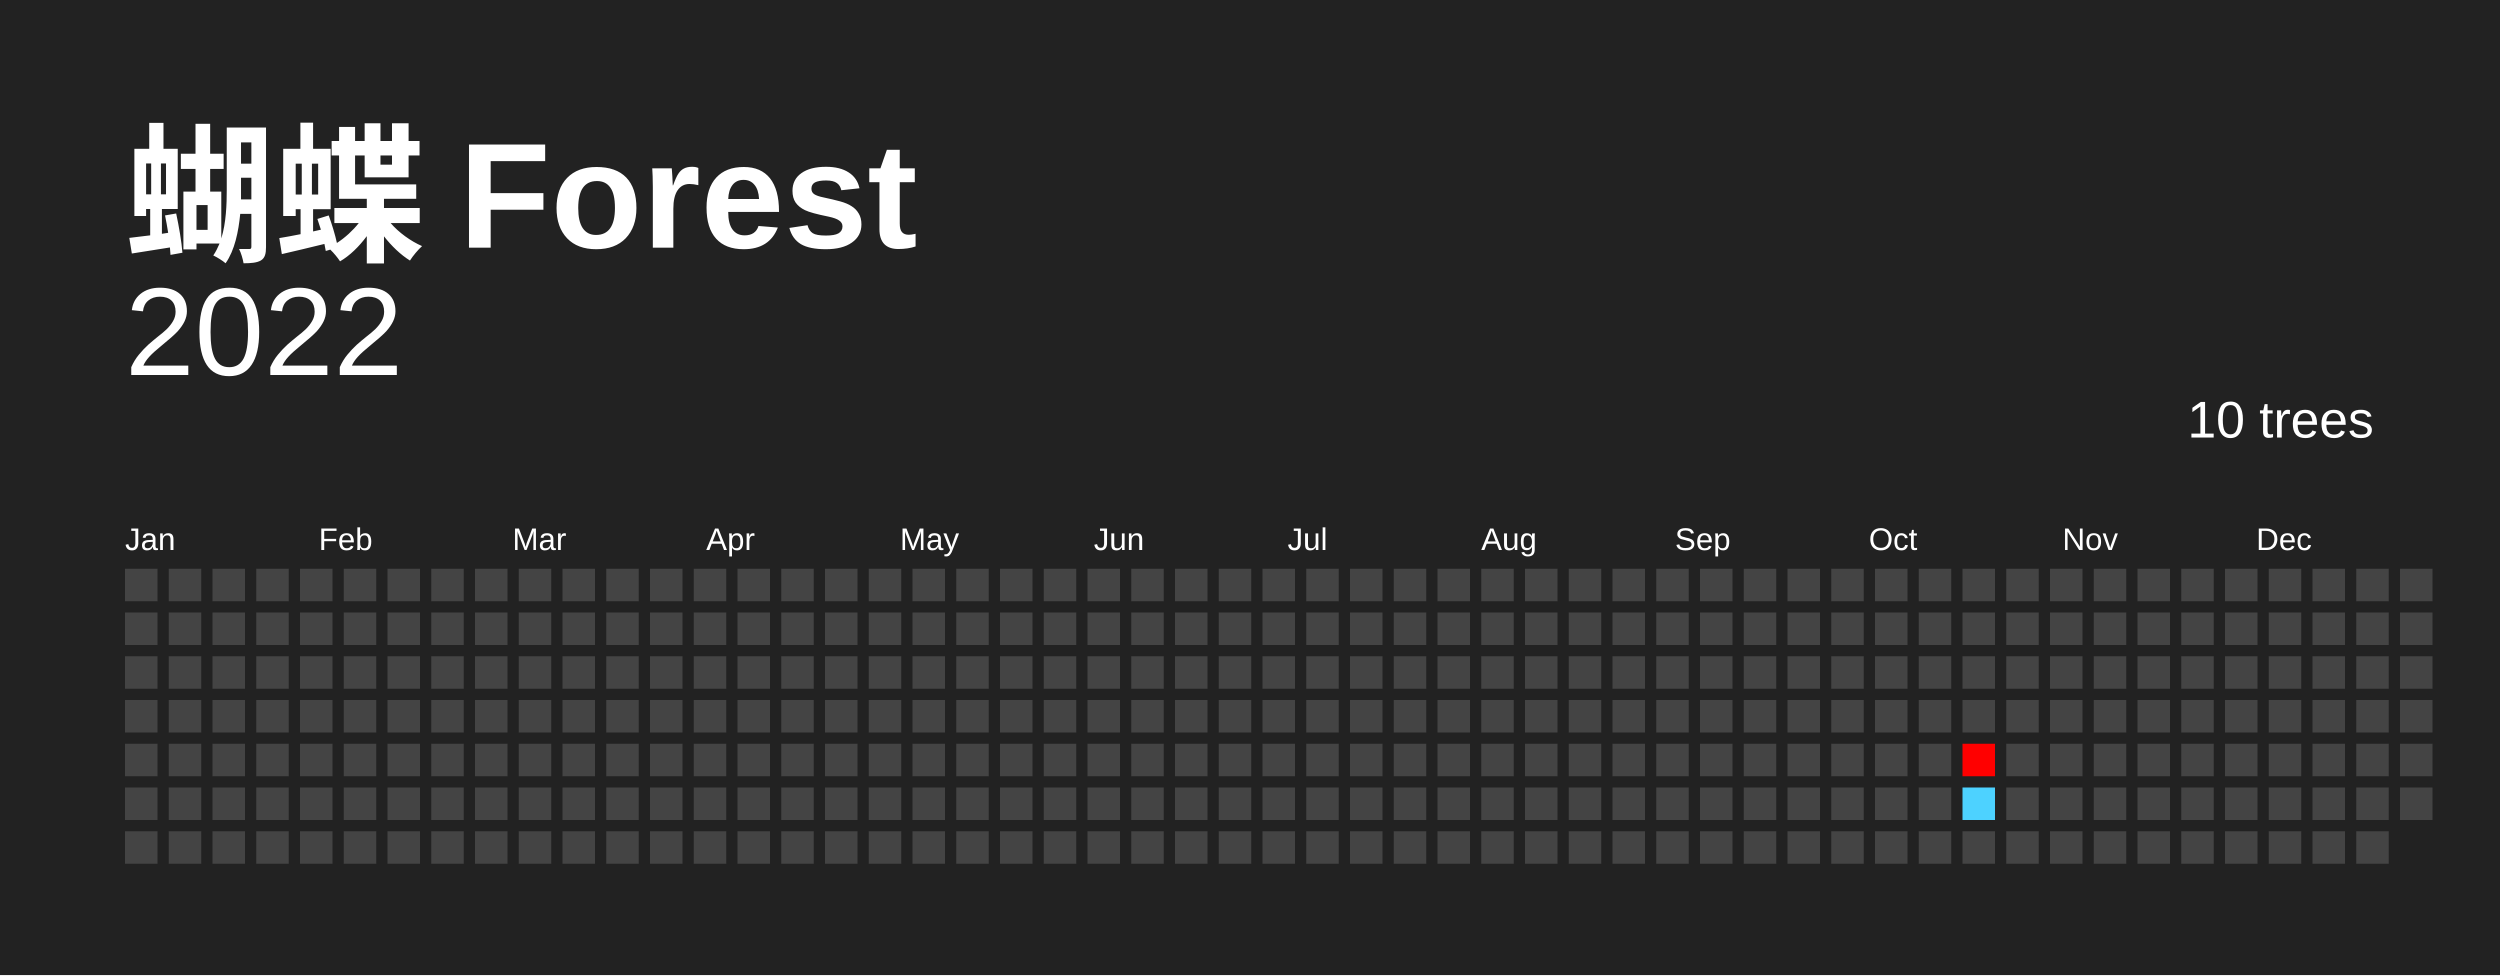
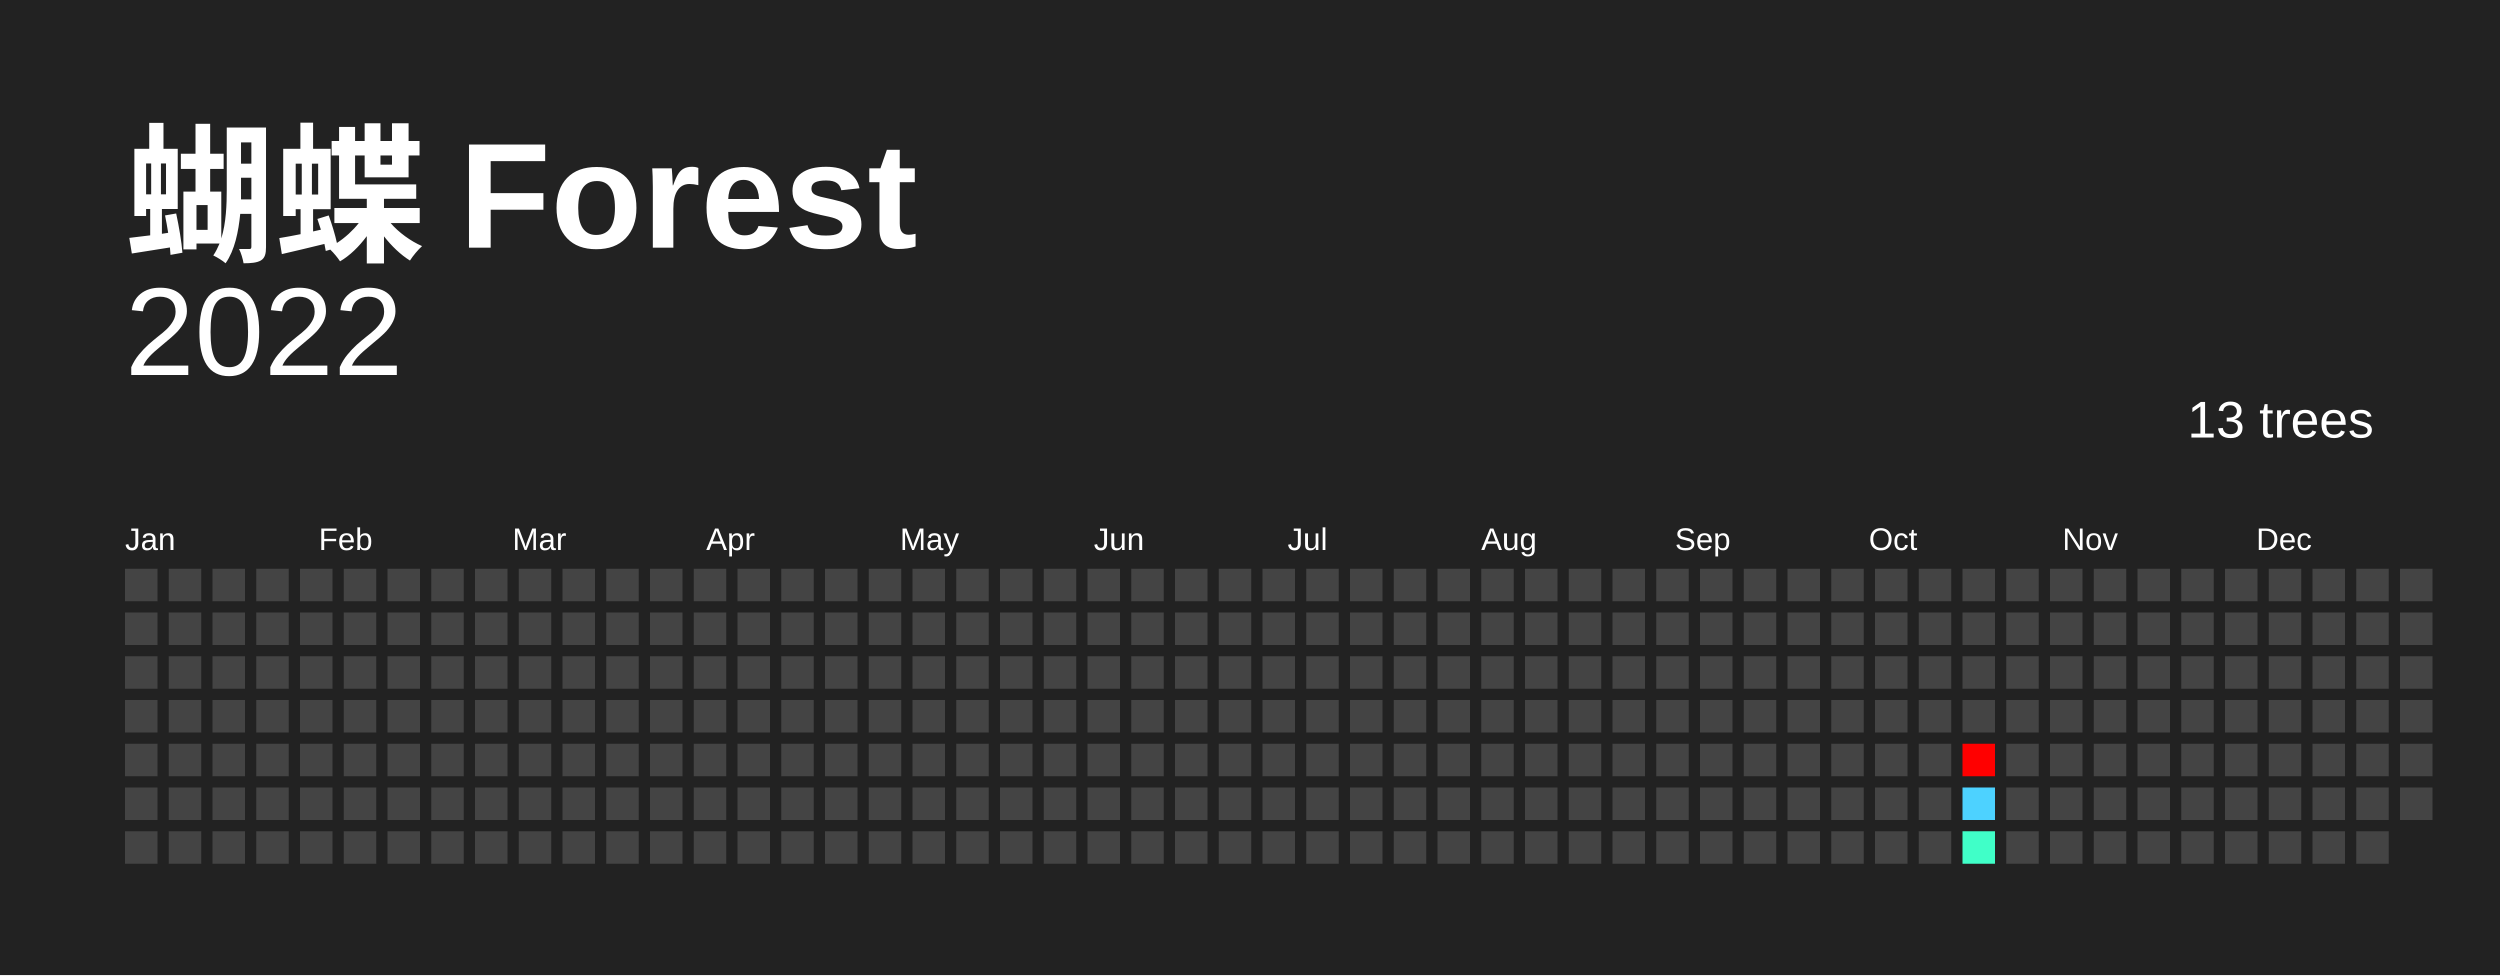
<svg xmlns="http://www.w3.org/2000/svg" baseProfile="full" height="78mm" version="1.1" viewBox="0,0,200,78" width="200mm">
  <defs />
  <rect fill="#222222" height="78" width="200" x="0" y="0" />
  <text fill="#FFFFFF" style="font-size:12px; font-family:Arial; font-weight:bold;" x="10" y="20">蝴蝶 Forest</text>
  <text alignment-baseline="hanging" fill="#FFFFFF" style="font-size:10.0px; font-family:Arial;" x="10" y="30">2022</text>
-   <text alignment-baseline="hanging" fill="#FFFFFF" style="font-size:4.125px; font-family:Arial;" x="175" y="35">10 trees</text>
+   <text alignment-baseline="hanging" fill="#FFFFFF" style="font-size:4.125px; font-family:Arial;" x="175" y="35">13 trees</text>
  <text fill="#FFFFFF" style="font-size:2.5px; font-family:Arial" x="10.0" y="44">Jan</text>
  <text fill="#FFFFFF" style="font-size:2.5px; font-family:Arial" x="25.5" y="44">Feb</text>
  <text fill="#FFFFFF" style="font-size:2.5px; font-family:Arial" x="41.0" y="44">Mar</text>
  <text fill="#FFFFFF" style="font-size:2.5px; font-family:Arial" x="56.5" y="44">Apr</text>
  <text fill="#FFFFFF" style="font-size:2.5px; font-family:Arial" x="72.0" y="44">May</text>
  <text fill="#FFFFFF" style="font-size:2.5px; font-family:Arial" x="87.5" y="44">Jun</text>
  <text fill="#FFFFFF" style="font-size:2.5px; font-family:Arial" x="103.0" y="44">Jul</text>
  <text fill="#FFFFFF" style="font-size:2.5px; font-family:Arial" x="118.5" y="44">Aug</text>
  <text fill="#FFFFFF" style="font-size:2.5px; font-family:Arial" x="134.0" y="44">Sep</text>
  <text fill="#FFFFFF" style="font-size:2.5px; font-family:Arial" x="149.5" y="44">Oct</text>
  <text fill="#FFFFFF" style="font-size:2.5px; font-family:Arial" x="165.0" y="44">Nov</text>
  <text fill="#FFFFFF" style="font-size:2.5px; font-family:Arial" x="180.5" y="44">Dec</text>
  <rect fill="#444444" height="2.6" width="2.6" x="10.0" y="45.5" />
  <rect fill="#444444" height="2.6" width="2.6" x="10.0" y="49.0" />
  <rect fill="#444444" height="2.6" width="2.6" x="10.0" y="52.5" />
  <rect fill="#444444" height="2.6" width="2.6" x="10.0" y="56.0" />
  <rect fill="#444444" height="2.6" width="2.6" x="10.0" y="59.5" />
  <rect fill="#444444" height="2.6" width="2.6" x="10.0" y="63.0" />
  <rect fill="#444444" height="2.6" width="2.6" x="10.0" y="66.5" />
  <rect fill="#444444" height="2.6" width="2.6" x="13.5" y="45.5" />
  <rect fill="#444444" height="2.6" width="2.6" x="13.5" y="49.0" />
  <rect fill="#444444" height="2.6" width="2.6" x="13.5" y="52.5" />
  <rect fill="#444444" height="2.6" width="2.6" x="13.5" y="56.0" />
  <rect fill="#444444" height="2.6" width="2.6" x="13.5" y="59.5" />
  <rect fill="#444444" height="2.6" width="2.6" x="13.5" y="63.0" />
  <rect fill="#444444" height="2.6" width="2.6" x="13.5" y="66.5" />
  <rect fill="#444444" height="2.6" width="2.6" x="17.0" y="45.5" />
  <rect fill="#444444" height="2.6" width="2.6" x="17.0" y="49.0" />
  <rect fill="#444444" height="2.6" width="2.6" x="17.0" y="52.5" />
  <rect fill="#444444" height="2.6" width="2.6" x="17.0" y="56.0" />
  <rect fill="#444444" height="2.6" width="2.6" x="17.0" y="59.5" />
  <rect fill="#444444" height="2.6" width="2.6" x="17.0" y="63.0" />
  <rect fill="#444444" height="2.6" width="2.6" x="17.0" y="66.5" />
  <rect fill="#444444" height="2.6" width="2.6" x="20.5" y="45.5" />
  <rect fill="#444444" height="2.6" width="2.6" x="20.5" y="49.0" />
  <rect fill="#444444" height="2.6" width="2.6" x="20.5" y="52.5" />
  <rect fill="#444444" height="2.6" width="2.6" x="20.5" y="56.0" />
  <rect fill="#444444" height="2.6" width="2.6" x="20.5" y="59.5" />
  <rect fill="#444444" height="2.6" width="2.6" x="20.5" y="63.0" />
  <rect fill="#444444" height="2.6" width="2.6" x="20.5" y="66.5" />
  <rect fill="#444444" height="2.6" width="2.6" x="24.0" y="45.5" />
  <rect fill="#444444" height="2.6" width="2.6" x="24.0" y="49.0" />
  <rect fill="#444444" height="2.6" width="2.6" x="24.0" y="52.5" />
  <rect fill="#444444" height="2.6" width="2.6" x="24.0" y="56.0" />
  <rect fill="#444444" height="2.6" width="2.6" x="24.0" y="59.5" />
  <rect fill="#444444" height="2.6" width="2.6" x="24.0" y="63.0" />
  <rect fill="#444444" height="2.6" width="2.6" x="24.0" y="66.5" />
  <rect fill="#444444" height="2.6" width="2.6" x="27.5" y="45.5" />
  <rect fill="#444444" height="2.6" width="2.6" x="27.5" y="49.0" />
  <rect fill="#444444" height="2.6" width="2.6" x="27.5" y="52.5" />
  <rect fill="#444444" height="2.6" width="2.6" x="27.5" y="56.0" />
  <rect fill="#444444" height="2.6" width="2.6" x="27.5" y="59.5" />
  <rect fill="#444444" height="2.6" width="2.6" x="27.5" y="63.0" />
  <rect fill="#444444" height="2.6" width="2.6" x="27.5" y="66.5" />
  <rect fill="#444444" height="2.6" width="2.6" x="31.0" y="45.5" />
  <rect fill="#444444" height="2.6" width="2.6" x="31.0" y="49.0" />
  <rect fill="#444444" height="2.6" width="2.6" x="31.0" y="52.5" />
  <rect fill="#444444" height="2.6" width="2.6" x="31.0" y="56.0" />
  <rect fill="#444444" height="2.6" width="2.6" x="31.0" y="59.5" />
  <rect fill="#444444" height="2.6" width="2.6" x="31.0" y="63.0" />
  <rect fill="#444444" height="2.6" width="2.6" x="31.0" y="66.5" />
  <rect fill="#444444" height="2.6" width="2.6" x="34.5" y="45.5" />
  <rect fill="#444444" height="2.6" width="2.6" x="34.5" y="49.0" />
  <rect fill="#444444" height="2.6" width="2.6" x="34.5" y="52.5" />
  <rect fill="#444444" height="2.6" width="2.6" x="34.5" y="56.0" />
  <rect fill="#444444" height="2.6" width="2.6" x="34.5" y="59.5" />
  <rect fill="#444444" height="2.6" width="2.6" x="34.5" y="63.0" />
  <rect fill="#444444" height="2.6" width="2.6" x="34.5" y="66.5" />
  <rect fill="#444444" height="2.6" width="2.6" x="38.0" y="45.5" />
  <rect fill="#444444" height="2.6" width="2.6" x="38.0" y="49.0" />
  <rect fill="#444444" height="2.6" width="2.6" x="38.0" y="52.5" />
  <rect fill="#444444" height="2.6" width="2.6" x="38.0" y="56.0" />
  <rect fill="#444444" height="2.6" width="2.6" x="38.0" y="59.5" />
  <rect fill="#444444" height="2.6" width="2.6" x="38.0" y="63.0" />
  <rect fill="#444444" height="2.6" width="2.6" x="38.0" y="66.5" />
  <rect fill="#444444" height="2.6" width="2.6" x="41.5" y="45.5" />
  <rect fill="#444444" height="2.6" width="2.6" x="41.5" y="49.0" />
  <rect fill="#444444" height="2.6" width="2.6" x="41.5" y="52.5" />
  <rect fill="#444444" height="2.6" width="2.6" x="41.5" y="56.0" />
  <rect fill="#444444" height="2.6" width="2.6" x="41.5" y="59.5" />
  <rect fill="#444444" height="2.6" width="2.6" x="41.5" y="63.0" />
  <rect fill="#444444" height="2.6" width="2.6" x="41.5" y="66.5" />
  <rect fill="#444444" height="2.6" width="2.6" x="45.0" y="45.5" />
  <rect fill="#444444" height="2.6" width="2.6" x="45.0" y="49.0" />
  <rect fill="#444444" height="2.6" width="2.6" x="45.0" y="52.5" />
  <rect fill="#444444" height="2.6" width="2.6" x="45.0" y="56.0" />
  <rect fill="#444444" height="2.6" width="2.6" x="45.0" y="59.5" />
  <rect fill="#444444" height="2.6" width="2.6" x="45.0" y="63.0" />
  <rect fill="#444444" height="2.6" width="2.6" x="45.0" y="66.5" />
  <rect fill="#444444" height="2.6" width="2.6" x="48.5" y="45.5" />
  <rect fill="#444444" height="2.6" width="2.6" x="48.5" y="49.0" />
  <rect fill="#444444" height="2.6" width="2.6" x="48.5" y="52.5" />
  <rect fill="#444444" height="2.6" width="2.6" x="48.5" y="56.0" />
  <rect fill="#444444" height="2.6" width="2.6" x="48.5" y="59.5" />
  <rect fill="#444444" height="2.6" width="2.6" x="48.5" y="63.0" />
  <rect fill="#444444" height="2.6" width="2.6" x="48.5" y="66.5" />
  <rect fill="#444444" height="2.6" width="2.6" x="52.0" y="45.5" />
  <rect fill="#444444" height="2.6" width="2.6" x="52.0" y="49.0" />
  <rect fill="#444444" height="2.6" width="2.6" x="52.0" y="52.5" />
  <rect fill="#444444" height="2.6" width="2.6" x="52.0" y="56.0" />
  <rect fill="#444444" height="2.6" width="2.6" x="52.0" y="59.5" />
  <rect fill="#444444" height="2.6" width="2.6" x="52.0" y="63.0" />
  <rect fill="#444444" height="2.6" width="2.6" x="52.0" y="66.5" />
  <rect fill="#444444" height="2.6" width="2.6" x="55.5" y="45.5" />
  <rect fill="#444444" height="2.6" width="2.6" x="55.5" y="49.0" />
  <rect fill="#444444" height="2.6" width="2.6" x="55.5" y="52.5" />
  <rect fill="#444444" height="2.6" width="2.6" x="55.5" y="56.0" />
  <rect fill="#444444" height="2.6" width="2.6" x="55.5" y="59.5" />
  <rect fill="#444444" height="2.6" width="2.6" x="55.5" y="63.0" />
  <rect fill="#444444" height="2.6" width="2.6" x="55.5" y="66.5" />
  <rect fill="#444444" height="2.6" width="2.6" x="59.0" y="45.5" />
  <rect fill="#444444" height="2.6" width="2.6" x="59.0" y="49.0" />
  <rect fill="#444444" height="2.6" width="2.6" x="59.0" y="52.5" />
  <rect fill="#444444" height="2.6" width="2.6" x="59.0" y="56.0" />
  <rect fill="#444444" height="2.6" width="2.6" x="59.0" y="59.5" />
  <rect fill="#444444" height="2.6" width="2.6" x="59.0" y="63.0" />
  <rect fill="#444444" height="2.6" width="2.6" x="59.0" y="66.5" />
  <rect fill="#444444" height="2.6" width="2.6" x="62.5" y="45.5" />
  <rect fill="#444444" height="2.6" width="2.6" x="62.5" y="49.0" />
  <rect fill="#444444" height="2.6" width="2.6" x="62.5" y="52.5" />
  <rect fill="#444444" height="2.6" width="2.6" x="62.5" y="56.0" />
  <rect fill="#444444" height="2.6" width="2.6" x="62.5" y="59.5" />
  <rect fill="#444444" height="2.6" width="2.6" x="62.5" y="63.0" />
  <rect fill="#444444" height="2.6" width="2.6" x="62.5" y="66.5" />
  <rect fill="#444444" height="2.6" width="2.6" x="66.0" y="45.5" />
  <rect fill="#444444" height="2.6" width="2.6" x="66.0" y="49.0" />
  <rect fill="#444444" height="2.6" width="2.6" x="66.0" y="52.5" />
  <rect fill="#444444" height="2.6" width="2.6" x="66.0" y="56.0" />
  <rect fill="#444444" height="2.6" width="2.6" x="66.0" y="59.5" />
  <rect fill="#444444" height="2.6" width="2.6" x="66.0" y="63.0" />
  <rect fill="#444444" height="2.6" width="2.6" x="66.0" y="66.5" />
  <rect fill="#444444" height="2.6" width="2.6" x="69.5" y="45.5" />
  <rect fill="#444444" height="2.6" width="2.6" x="69.5" y="49.0" />
  <rect fill="#444444" height="2.6" width="2.6" x="69.5" y="52.5" />
  <rect fill="#444444" height="2.6" width="2.6" x="69.5" y="56.0" />
  <rect fill="#444444" height="2.6" width="2.6" x="69.5" y="59.5" />
  <rect fill="#444444" height="2.6" width="2.6" x="69.5" y="63.0" />
  <rect fill="#444444" height="2.6" width="2.6" x="69.5" y="66.5" />
  <rect fill="#444444" height="2.6" width="2.6" x="73.0" y="45.5" />
  <rect fill="#444444" height="2.6" width="2.6" x="73.0" y="49.0" />
  <rect fill="#444444" height="2.6" width="2.6" x="73.0" y="52.5" />
  <rect fill="#444444" height="2.6" width="2.6" x="73.0" y="56.0" />
  <rect fill="#444444" height="2.6" width="2.6" x="73.0" y="59.5" />
  <rect fill="#444444" height="2.6" width="2.6" x="73.0" y="63.0" />
  <rect fill="#444444" height="2.6" width="2.6" x="73.0" y="66.5" />
  <rect fill="#444444" height="2.6" width="2.6" x="76.5" y="45.5" />
  <rect fill="#444444" height="2.6" width="2.6" x="76.5" y="49.0" />
  <rect fill="#444444" height="2.6" width="2.6" x="76.5" y="52.5" />
  <rect fill="#444444" height="2.6" width="2.6" x="76.5" y="56.0" />
  <rect fill="#444444" height="2.6" width="2.6" x="76.5" y="59.5" />
  <rect fill="#444444" height="2.6" width="2.6" x="76.5" y="63.0" />
  <rect fill="#444444" height="2.6" width="2.6" x="76.5" y="66.5" />
  <rect fill="#444444" height="2.6" width="2.6" x="80.0" y="45.5" />
  <rect fill="#444444" height="2.6" width="2.6" x="80.0" y="49.0" />
  <rect fill="#444444" height="2.6" width="2.6" x="80.0" y="52.5" />
  <rect fill="#444444" height="2.6" width="2.6" x="80.0" y="56.0" />
  <rect fill="#444444" height="2.6" width="2.6" x="80.0" y="59.5" />
  <rect fill="#444444" height="2.6" width="2.6" x="80.0" y="63.0" />
  <rect fill="#444444" height="2.6" width="2.6" x="80.0" y="66.5" />
  <rect fill="#444444" height="2.6" width="2.6" x="83.5" y="45.5" />
  <rect fill="#444444" height="2.6" width="2.6" x="83.5" y="49.0" />
  <rect fill="#444444" height="2.6" width="2.6" x="83.5" y="52.5" />
  <rect fill="#444444" height="2.6" width="2.6" x="83.5" y="56.0" />
  <rect fill="#444444" height="2.6" width="2.6" x="83.5" y="59.5" />
  <rect fill="#444444" height="2.6" width="2.6" x="83.5" y="63.0" />
  <rect fill="#444444" height="2.6" width="2.6" x="83.5" y="66.5" />
  <rect fill="#444444" height="2.6" width="2.6" x="87.0" y="45.5" />
  <rect fill="#444444" height="2.6" width="2.6" x="87.0" y="49.0" />
  <rect fill="#444444" height="2.6" width="2.6" x="87.0" y="52.5" />
  <rect fill="#444444" height="2.6" width="2.6" x="87.0" y="56.0" />
  <rect fill="#444444" height="2.6" width="2.6" x="87.0" y="59.5" />
  <rect fill="#444444" height="2.6" width="2.6" x="87.0" y="63.0" />
  <rect fill="#444444" height="2.6" width="2.6" x="87.0" y="66.5" />
  <rect fill="#444444" height="2.6" width="2.6" x="90.5" y="45.5" />
  <rect fill="#444444" height="2.6" width="2.6" x="90.5" y="49.0" />
  <rect fill="#444444" height="2.6" width="2.6" x="90.5" y="52.5" />
  <rect fill="#444444" height="2.6" width="2.6" x="90.5" y="56.0" />
  <rect fill="#444444" height="2.6" width="2.6" x="90.5" y="59.5" />
  <rect fill="#444444" height="2.6" width="2.6" x="90.5" y="63.0" />
  <rect fill="#444444" height="2.6" width="2.6" x="90.5" y="66.5" />
  <rect fill="#444444" height="2.6" width="2.6" x="94.0" y="45.5" />
  <rect fill="#444444" height="2.6" width="2.6" x="94.0" y="49.0" />
  <rect fill="#444444" height="2.6" width="2.6" x="94.0" y="52.5" />
  <rect fill="#444444" height="2.6" width="2.6" x="94.0" y="56.0" />
  <rect fill="#444444" height="2.6" width="2.6" x="94.0" y="59.5" />
  <rect fill="#444444" height="2.6" width="2.6" x="94.0" y="63.0" />
  <rect fill="#444444" height="2.6" width="2.6" x="94.0" y="66.5" />
  <rect fill="#444444" height="2.6" width="2.6" x="97.5" y="45.5" />
  <rect fill="#444444" height="2.6" width="2.6" x="97.5" y="49.0" />
  <rect fill="#444444" height="2.6" width="2.6" x="97.5" y="52.5" />
  <rect fill="#444444" height="2.6" width="2.6" x="97.5" y="56.0" />
  <rect fill="#444444" height="2.6" width="2.6" x="97.5" y="59.5" />
  <rect fill="#444444" height="2.6" width="2.6" x="97.5" y="63.0" />
  <rect fill="#444444" height="2.6" width="2.6" x="97.5" y="66.5" />
  <rect fill="#444444" height="2.6" width="2.6" x="101.0" y="45.5" />
  <rect fill="#444444" height="2.6" width="2.6" x="101.0" y="49.0" />
  <rect fill="#444444" height="2.6" width="2.6" x="101.0" y="52.5" />
  <rect fill="#444444" height="2.6" width="2.6" x="101.0" y="56.0" />
  <rect fill="#444444" height="2.6" width="2.6" x="101.0" y="59.5" />
  <rect fill="#444444" height="2.6" width="2.6" x="101.0" y="63.0" />
  <rect fill="#444444" height="2.6" width="2.6" x="101.0" y="66.5" />
  <rect fill="#444444" height="2.6" width="2.6" x="104.5" y="45.5" />
  <rect fill="#444444" height="2.6" width="2.6" x="104.5" y="49.0" />
  <rect fill="#444444" height="2.6" width="2.6" x="104.5" y="52.5" />
  <rect fill="#444444" height="2.6" width="2.6" x="104.5" y="56.0" />
  <rect fill="#444444" height="2.6" width="2.6" x="104.5" y="59.5" />
  <rect fill="#444444" height="2.6" width="2.6" x="104.5" y="63.0" />
  <rect fill="#444444" height="2.6" width="2.6" x="104.5" y="66.5" />
  <rect fill="#444444" height="2.6" width="2.6" x="108.0" y="45.5" />
  <rect fill="#444444" height="2.6" width="2.6" x="108.0" y="49.0" />
  <rect fill="#444444" height="2.6" width="2.6" x="108.0" y="52.5" />
  <rect fill="#444444" height="2.6" width="2.6" x="108.0" y="56.0" />
  <rect fill="#444444" height="2.6" width="2.6" x="108.0" y="59.5" />
  <rect fill="#444444" height="2.6" width="2.6" x="108.0" y="63.0" />
  <rect fill="#444444" height="2.6" width="2.6" x="108.0" y="66.5" />
  <rect fill="#444444" height="2.6" width="2.6" x="111.5" y="45.5" />
  <rect fill="#444444" height="2.6" width="2.6" x="111.5" y="49.0" />
  <rect fill="#444444" height="2.6" width="2.6" x="111.5" y="52.5" />
  <rect fill="#444444" height="2.6" width="2.6" x="111.5" y="56.0" />
  <rect fill="#444444" height="2.6" width="2.6" x="111.5" y="59.5" />
  <rect fill="#444444" height="2.6" width="2.6" x="111.5" y="63.0" />
  <rect fill="#444444" height="2.6" width="2.6" x="111.5" y="66.5" />
  <rect fill="#444444" height="2.6" width="2.6" x="115.0" y="45.5" />
  <rect fill="#444444" height="2.6" width="2.6" x="115.0" y="49.0" />
  <rect fill="#444444" height="2.6" width="2.6" x="115.0" y="52.5" />
  <rect fill="#444444" height="2.6" width="2.6" x="115.0" y="56.0" />
  <rect fill="#444444" height="2.6" width="2.6" x="115.0" y="59.5" />
  <rect fill="#444444" height="2.6" width="2.6" x="115.0" y="63.0" />
  <rect fill="#444444" height="2.6" width="2.6" x="115.0" y="66.5" />
  <rect fill="#444444" height="2.6" width="2.6" x="118.5" y="45.5" />
  <rect fill="#444444" height="2.6" width="2.6" x="118.5" y="49.0" />
  <rect fill="#444444" height="2.6" width="2.6" x="118.5" y="52.5" />
  <rect fill="#444444" height="2.6" width="2.6" x="118.5" y="56.0" />
  <rect fill="#444444" height="2.6" width="2.6" x="118.5" y="59.5" />
  <rect fill="#444444" height="2.6" width="2.6" x="118.5" y="63.0" />
  <rect fill="#444444" height="2.6" width="2.6" x="118.5" y="66.5" />
  <rect fill="#444444" height="2.6" width="2.6" x="122.0" y="45.5" />
  <rect fill="#444444" height="2.6" width="2.6" x="122.0" y="49.0" />
  <rect fill="#444444" height="2.6" width="2.6" x="122.0" y="52.5" />
  <rect fill="#444444" height="2.6" width="2.6" x="122.0" y="56.0" />
  <rect fill="#444444" height="2.6" width="2.6" x="122.0" y="59.5" />
  <rect fill="#444444" height="2.6" width="2.6" x="122.0" y="63.0" />
  <rect fill="#444444" height="2.6" width="2.6" x="122.0" y="66.5" />
  <rect fill="#444444" height="2.6" width="2.6" x="125.5" y="45.5" />
  <rect fill="#444444" height="2.6" width="2.6" x="125.5" y="49.0" />
  <rect fill="#444444" height="2.6" width="2.6" x="125.5" y="52.5" />
  <rect fill="#444444" height="2.6" width="2.6" x="125.5" y="56.0" />
  <rect fill="#444444" height="2.6" width="2.6" x="125.5" y="59.5" />
  <rect fill="#444444" height="2.6" width="2.6" x="125.5" y="63.0" />
  <rect fill="#444444" height="2.6" width="2.6" x="125.5" y="66.5" />
  <rect fill="#444444" height="2.6" width="2.6" x="129.0" y="45.5" />
  <rect fill="#444444" height="2.6" width="2.6" x="129.0" y="49.0" />
  <rect fill="#444444" height="2.6" width="2.6" x="129.0" y="52.5" />
  <rect fill="#444444" height="2.6" width="2.6" x="129.0" y="56.0" />
  <rect fill="#444444" height="2.6" width="2.6" x="129.0" y="59.5" />
  <rect fill="#444444" height="2.6" width="2.6" x="129.0" y="63.0" />
  <rect fill="#444444" height="2.6" width="2.6" x="129.0" y="66.5" />
  <rect fill="#444444" height="2.6" width="2.6" x="132.5" y="45.5" />
  <rect fill="#444444" height="2.6" width="2.6" x="132.5" y="49.0" />
  <rect fill="#444444" height="2.6" width="2.6" x="132.5" y="52.5" />
  <rect fill="#444444" height="2.6" width="2.6" x="132.5" y="56.0" />
  <rect fill="#444444" height="2.6" width="2.6" x="132.5" y="59.5" />
  <rect fill="#444444" height="2.6" width="2.6" x="132.5" y="63.0" />
  <rect fill="#444444" height="2.6" width="2.6" x="132.5" y="66.5" />
  <rect fill="#444444" height="2.6" width="2.6" x="136.0" y="45.5" />
  <rect fill="#444444" height="2.6" width="2.6" x="136.0" y="49.0" />
  <rect fill="#444444" height="2.6" width="2.6" x="136.0" y="52.5" />
  <rect fill="#444444" height="2.6" width="2.6" x="136.0" y="56.0" />
  <rect fill="#444444" height="2.6" width="2.6" x="136.0" y="59.5" />
  <rect fill="#444444" height="2.6" width="2.6" x="136.0" y="63.0" />
  <rect fill="#444444" height="2.6" width="2.6" x="136.0" y="66.5" />
  <rect fill="#444444" height="2.6" width="2.6" x="139.5" y="45.5" />
  <rect fill="#444444" height="2.6" width="2.6" x="139.5" y="49.0" />
  <rect fill="#444444" height="2.6" width="2.6" x="139.5" y="52.5" />
  <rect fill="#444444" height="2.6" width="2.6" x="139.5" y="56.0" />
  <rect fill="#444444" height="2.6" width="2.6" x="139.5" y="59.5" />
  <rect fill="#444444" height="2.6" width="2.6" x="139.5" y="63.0" />
  <rect fill="#444444" height="2.6" width="2.6" x="139.5" y="66.5" />
  <rect fill="#444444" height="2.6" width="2.6" x="143.0" y="45.5" />
  <rect fill="#444444" height="2.6" width="2.6" x="143.0" y="49.0" />
  <rect fill="#444444" height="2.6" width="2.6" x="143.0" y="52.5" />
  <rect fill="#444444" height="2.6" width="2.6" x="143.0" y="56.0" />
  <rect fill="#444444" height="2.6" width="2.6" x="143.0" y="59.5" />
  <rect fill="#444444" height="2.6" width="2.6" x="143.0" y="63.0" />
  <rect fill="#444444" height="2.6" width="2.6" x="143.0" y="66.5" />
  <rect fill="#444444" height="2.6" width="2.6" x="146.5" y="45.5" />
  <rect fill="#444444" height="2.6" width="2.6" x="146.5" y="49.0" />
  <rect fill="#444444" height="2.6" width="2.6" x="146.5" y="52.5" />
  <rect fill="#444444" height="2.6" width="2.6" x="146.5" y="56.0" />
  <rect fill="#444444" height="2.6" width="2.6" x="146.5" y="59.5" />
  <rect fill="#444444" height="2.6" width="2.6" x="146.5" y="63.0" />
  <rect fill="#444444" height="2.6" width="2.6" x="146.5" y="66.5" />
  <rect fill="#444444" height="2.6" width="2.6" x="150.0" y="45.5" />
  <rect fill="#444444" height="2.6" width="2.6" x="150.0" y="49.0" />
  <rect fill="#444444" height="2.6" width="2.6" x="150.0" y="52.5" />
  <rect fill="#444444" height="2.6" width="2.6" x="150.0" y="56.0" />
  <rect fill="#444444" height="2.6" width="2.6" x="150.0" y="59.5" />
  <rect fill="#444444" height="2.6" width="2.6" x="150.0" y="63.0" />
  <rect fill="#444444" height="2.6" width="2.6" x="150.0" y="66.5" />
  <rect fill="#444444" height="2.6" width="2.6" x="153.5" y="45.5" />
  <rect fill="#444444" height="2.6" width="2.6" x="153.5" y="49.0" />
  <rect fill="#444444" height="2.6" width="2.6" x="153.5" y="52.5" />
  <rect fill="#444444" height="2.6" width="2.6" x="153.5" y="56.0" />
  <rect fill="#444444" height="2.6" width="2.6" x="153.5" y="59.5" />
  <rect fill="#444444" height="2.6" width="2.6" x="153.5" y="63.0" />
  <rect fill="#444444" height="2.6" width="2.6" x="153.5" y="66.5" />
  <rect fill="#444444" height="2.6" width="2.6" x="157.0" y="45.5" />
  <rect fill="#444444" height="2.6" width="2.6" x="157.0" y="49.0" />
  <rect fill="#444444" height="2.6" width="2.6" x="157.0" y="52.5" />
  <rect fill="#444444" height="2.6" width="2.6" x="157.0" y="56.0" />
-   <rect fill="#ff0000" height="2.6" width="2.6" x="157.0" y="59.5" />
+   <rect fill="red" height="2.6" width="2.6" x="157.0" y="59.5" />
  <rect fill="#4dd2ff" height="2.6" width="2.6" x="157.0" y="63.0" />
-   <rect fill="#444444" height="2.6" width="2.6" x="157.0" y="66.5" />
+   <rect fill="#40ffc8" height="2.6" width="2.6" x="157.0" y="66.5" />
  <rect fill="#444444" height="2.6" width="2.6" x="160.5" y="45.5" />
  <rect fill="#444444" height="2.6" width="2.6" x="160.5" y="49.0" />
  <rect fill="#444444" height="2.6" width="2.6" x="160.5" y="52.5" />
  <rect fill="#444444" height="2.6" width="2.6" x="160.5" y="56.0" />
  <rect fill="#444444" height="2.6" width="2.6" x="160.5" y="59.5" />
  <rect fill="#444444" height="2.6" width="2.6" x="160.5" y="63.0" />
  <rect fill="#444444" height="2.6" width="2.6" x="160.5" y="66.5" />
  <rect fill="#444444" height="2.6" width="2.6" x="164.0" y="45.5" />
  <rect fill="#444444" height="2.6" width="2.6" x="164.0" y="49.0" />
  <rect fill="#444444" height="2.6" width="2.6" x="164.0" y="52.5" />
  <rect fill="#444444" height="2.6" width="2.6" x="164.0" y="56.0" />
  <rect fill="#444444" height="2.6" width="2.6" x="164.0" y="59.5" />
  <rect fill="#444444" height="2.6" width="2.6" x="164.0" y="63.0" />
  <rect fill="#444444" height="2.6" width="2.6" x="164.0" y="66.5" />
  <rect fill="#444444" height="2.6" width="2.6" x="167.5" y="45.5" />
  <rect fill="#444444" height="2.6" width="2.6" x="167.5" y="49.0" />
  <rect fill="#444444" height="2.6" width="2.6" x="167.5" y="52.5" />
  <rect fill="#444444" height="2.6" width="2.6" x="167.5" y="56.0" />
  <rect fill="#444444" height="2.6" width="2.6" x="167.5" y="59.5" />
  <rect fill="#444444" height="2.6" width="2.6" x="167.5" y="63.0" />
  <rect fill="#444444" height="2.6" width="2.6" x="167.5" y="66.5" />
  <rect fill="#444444" height="2.6" width="2.6" x="171.0" y="45.5" />
  <rect fill="#444444" height="2.6" width="2.6" x="171.0" y="49.0" />
  <rect fill="#444444" height="2.6" width="2.6" x="171.0" y="52.5" />
  <rect fill="#444444" height="2.6" width="2.6" x="171.0" y="56.0" />
  <rect fill="#444444" height="2.6" width="2.6" x="171.0" y="59.5" />
  <rect fill="#444444" height="2.6" width="2.6" x="171.0" y="63.0" />
  <rect fill="#444444" height="2.6" width="2.6" x="171.0" y="66.5" />
  <rect fill="#444444" height="2.6" width="2.6" x="174.5" y="45.5" />
  <rect fill="#444444" height="2.6" width="2.6" x="174.5" y="49.0" />
  <rect fill="#444444" height="2.6" width="2.6" x="174.5" y="52.5" />
  <rect fill="#444444" height="2.6" width="2.6" x="174.5" y="56.0" />
  <rect fill="#444444" height="2.6" width="2.6" x="174.5" y="59.5" />
  <rect fill="#444444" height="2.6" width="2.6" x="174.5" y="63.0" />
  <rect fill="#444444" height="2.6" width="2.6" x="174.5" y="66.5" />
  <rect fill="#444444" height="2.6" width="2.6" x="178.0" y="45.5" />
  <rect fill="#444444" height="2.6" width="2.6" x="178.0" y="49.0" />
  <rect fill="#444444" height="2.6" width="2.6" x="178.0" y="52.5" />
  <rect fill="#444444" height="2.6" width="2.6" x="178.0" y="56.0" />
  <rect fill="#444444" height="2.6" width="2.6" x="178.0" y="59.5" />
  <rect fill="#444444" height="2.6" width="2.6" x="178.0" y="63.0" />
  <rect fill="#444444" height="2.6" width="2.6" x="178.0" y="66.5" />
  <rect fill="#444444" height="2.6" width="2.6" x="181.5" y="45.5" />
  <rect fill="#444444" height="2.6" width="2.6" x="181.5" y="49.0" />
  <rect fill="#444444" height="2.6" width="2.6" x="181.5" y="52.5" />
  <rect fill="#444444" height="2.6" width="2.6" x="181.5" y="56.0" />
  <rect fill="#444444" height="2.6" width="2.6" x="181.5" y="59.5" />
  <rect fill="#444444" height="2.6" width="2.6" x="181.5" y="63.0" />
  <rect fill="#444444" height="2.6" width="2.6" x="181.5" y="66.5" />
  <rect fill="#444444" height="2.6" width="2.6" x="185.0" y="45.5" />
  <rect fill="#444444" height="2.6" width="2.6" x="185.0" y="49.0" />
  <rect fill="#444444" height="2.6" width="2.6" x="185.0" y="52.5" />
  <rect fill="#444444" height="2.6" width="2.6" x="185.0" y="56.0" />
  <rect fill="#444444" height="2.6" width="2.6" x="185.0" y="59.5" />
  <rect fill="#444444" height="2.6" width="2.6" x="185.0" y="63.0" />
  <rect fill="#444444" height="2.6" width="2.6" x="185.0" y="66.5" />
  <rect fill="#444444" height="2.6" width="2.6" x="188.5" y="45.5" />
  <rect fill="#444444" height="2.6" width="2.6" x="188.5" y="49.0" />
  <rect fill="#444444" height="2.6" width="2.6" x="188.5" y="52.5" />
  <rect fill="#444444" height="2.6" width="2.6" x="188.5" y="56.0" />
  <rect fill="#444444" height="2.6" width="2.6" x="188.5" y="59.5" />
  <rect fill="#444444" height="2.6" width="2.6" x="188.5" y="63.0" />
  <rect fill="#444444" height="2.6" width="2.6" x="188.5" y="66.5" />
  <rect fill="#444444" height="2.6" width="2.6" x="192.0" y="45.5" />
  <rect fill="#444444" height="2.6" width="2.6" x="192.0" y="49.0" />
  <rect fill="#444444" height="2.6" width="2.6" x="192.0" y="52.5" />
  <rect fill="#444444" height="2.6" width="2.6" x="192.0" y="56.0" />
  <rect fill="#444444" height="2.6" width="2.6" x="192.0" y="59.5" />
  <rect fill="#444444" height="2.6" width="2.6" x="192.0" y="63.0" />
</svg>
